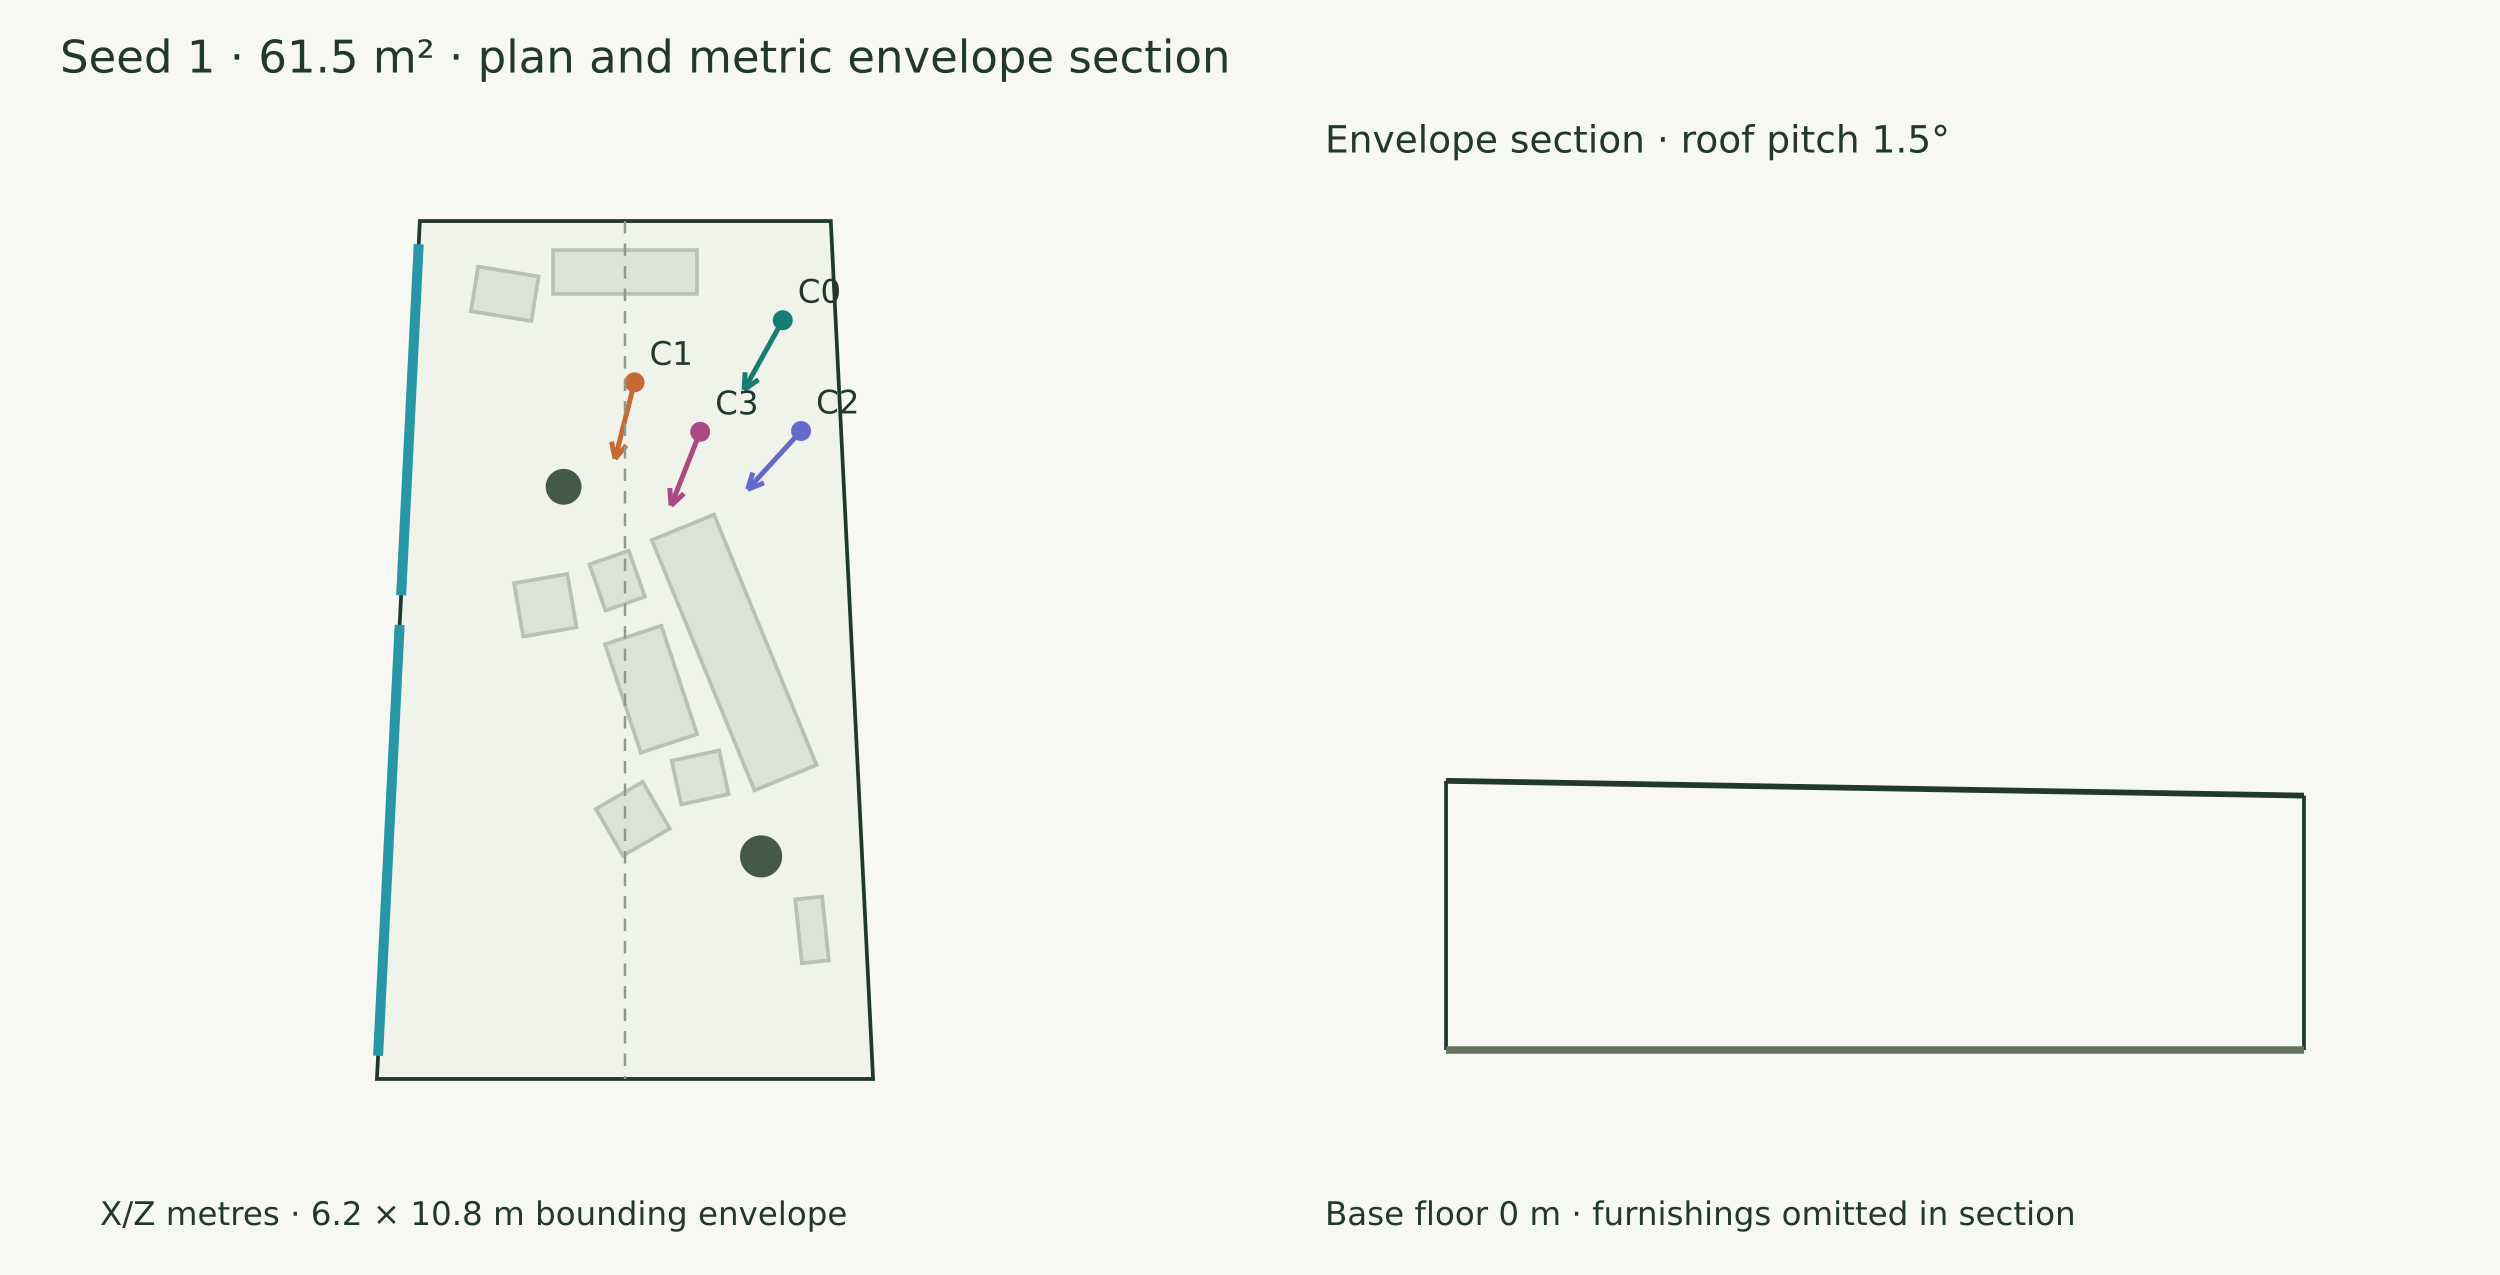
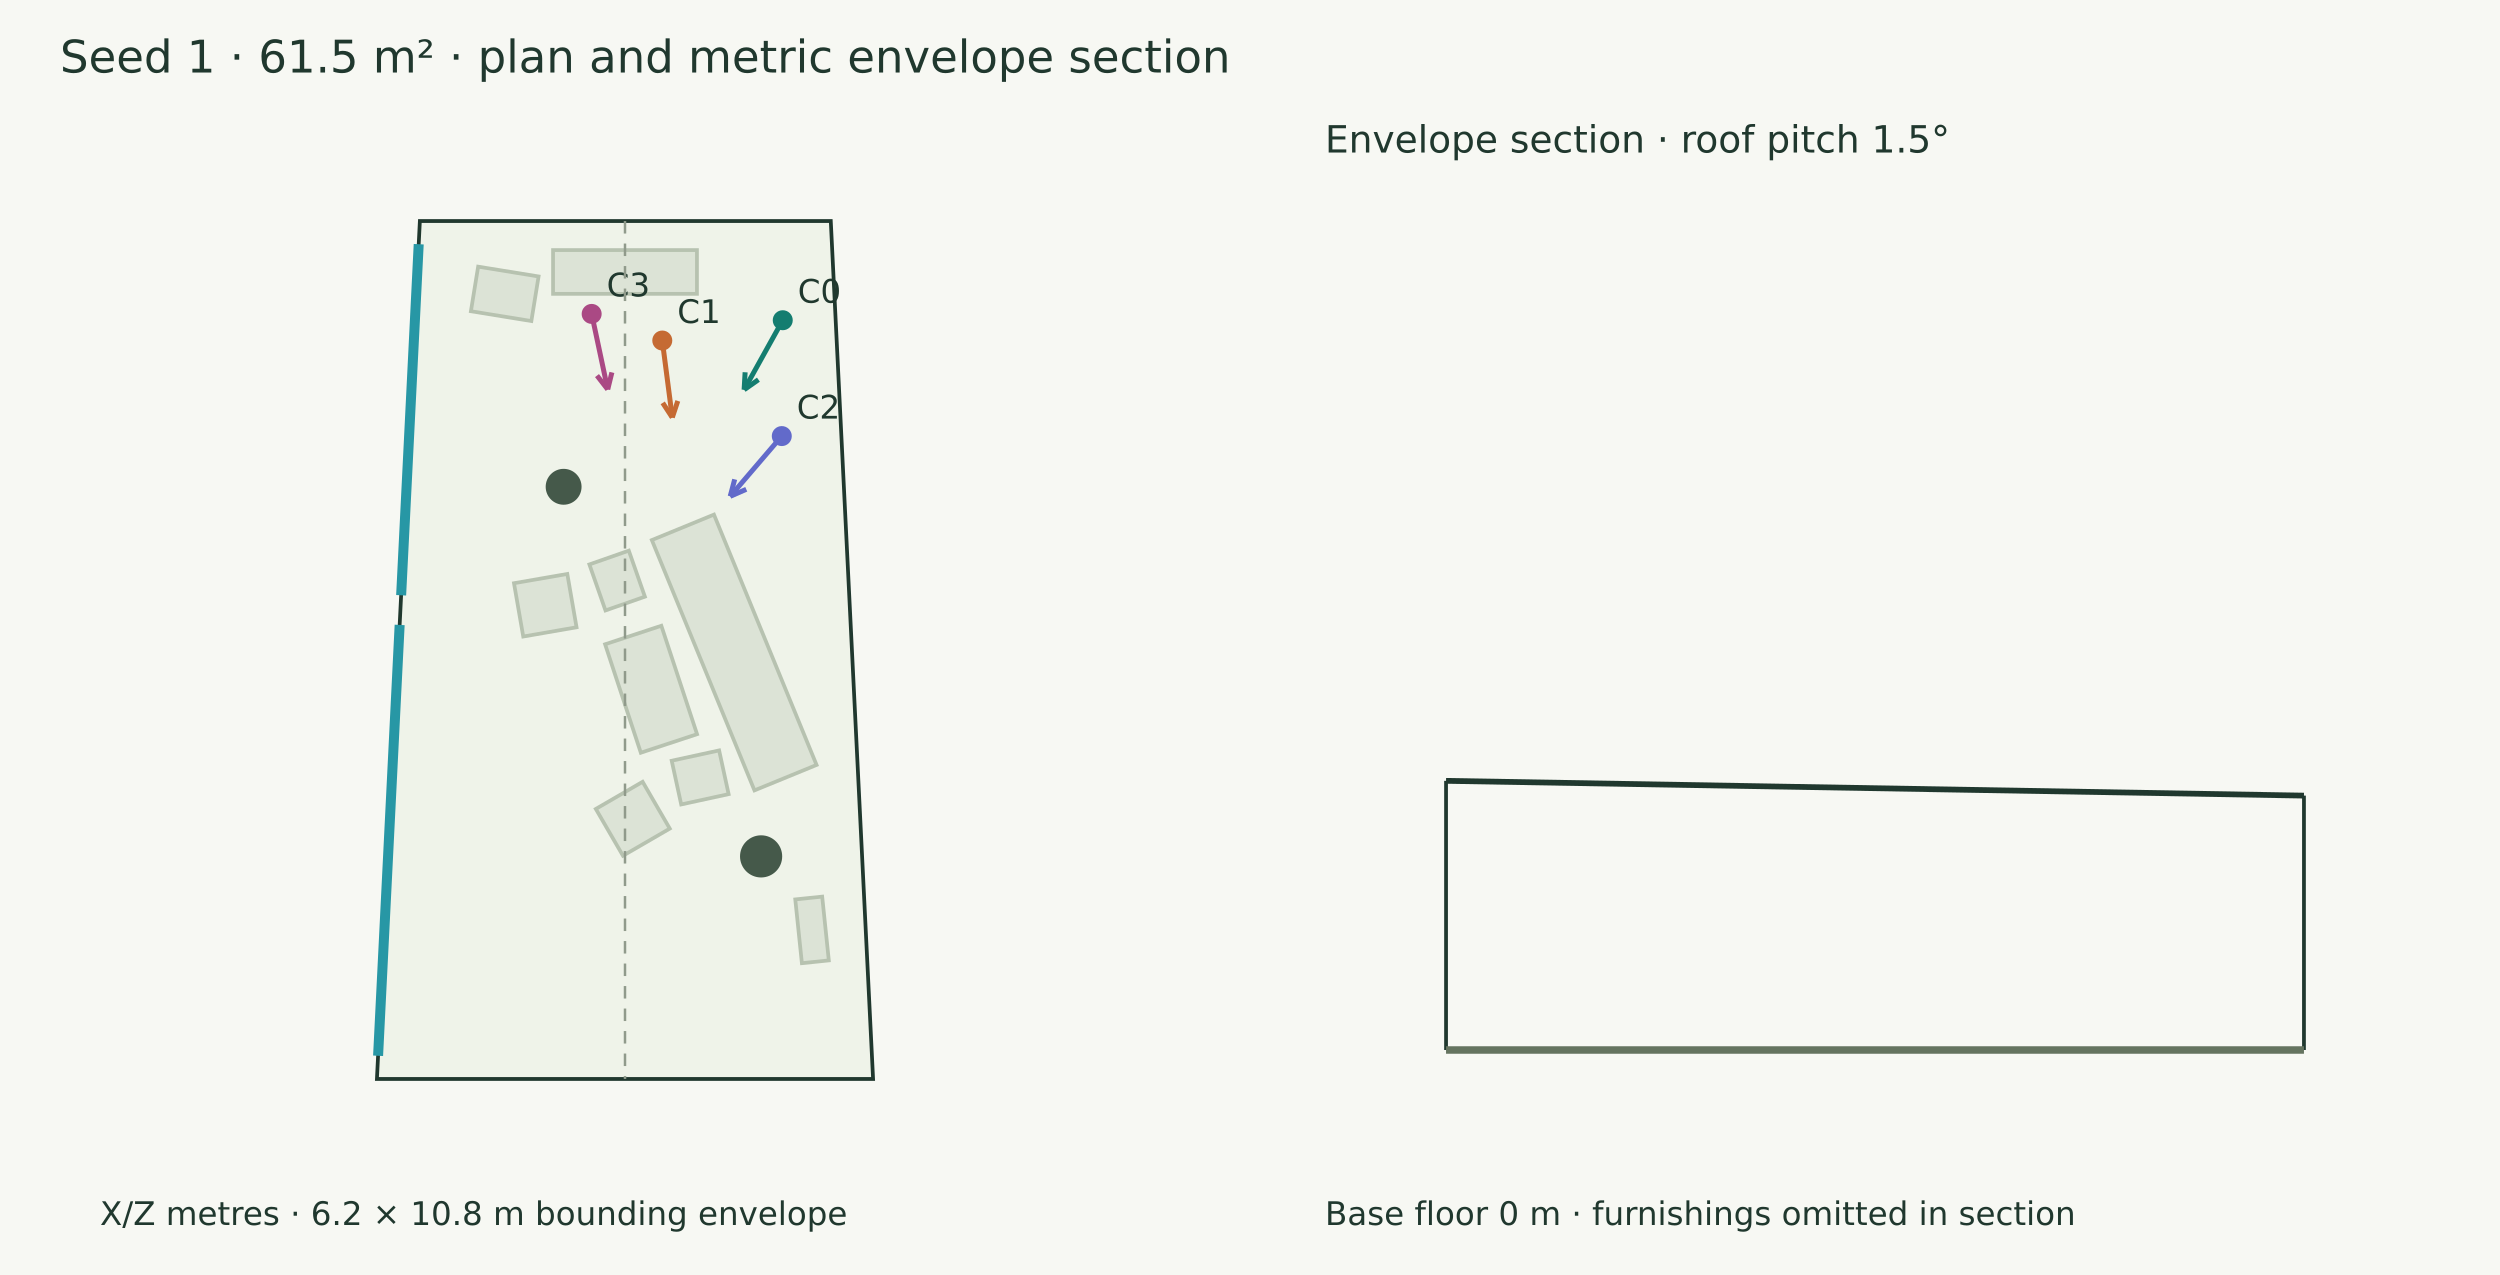
<svg xmlns="http://www.w3.org/2000/svg" width="1000" height="510" viewBox="0 0 1000 510">
  <rect width="100%" height="100%" fill="#f7f8f3" />
  <g font-family="DejaVu Sans" fill="#20382e">
    <text x="24.000" y="29.000" font-size="18">Seed 1 · 61.5 m² · plan and metric envelope section</text>
    <polygon points="167.949,88.415 332.309,88.415 349.231,431.585 150.769,431.585" fill="#eff3e9" stroke="#20382e" stroke-width="1.5" />
    <polygon points="301.783,316.157 260.739,216.024 285.579,205.841 326.624,305.974" fill="#dce3d6" stroke="#b7c2b0" stroke-width="1.5" />
    <polygon points="264.533,250.299 278.820,293.674 256.326,301.083 242.039,257.708" fill="#dce3d6" stroke="#b7c2b0" stroke-width="1.5" />
    <polygon points="226.918,229.583 230.622,250.908 209.298,254.612 205.594,233.288" fill="#dce3d6" stroke="#b7c2b0" stroke-width="1.5" />
    <polygon points="257.047,312.714 267.908,331.436 249.186,342.296 238.326,323.575" fill="#dce3d6" stroke="#b7c2b0" stroke-width="1.5" />
    <polygon points="320.759,385.278 318.109,359.765 328.873,358.647 331.523,384.160" fill="#dce3d6" stroke="#b7c2b0" stroke-width="1.5" />
    <polygon points="221.223,100.032 278.777,100.032 278.777,117.538 221.223,117.538" fill="#dce3d6" stroke="#b7c2b0" stroke-width="1.5" />
    <polygon points="287.649,300.163 291.451,317.651 272.481,321.776 268.679,304.288" fill="#dce3d6" stroke="#b7c2b0" stroke-width="1.5" />
    <polygon points="251.520,220.257 257.959,238.664 242.191,244.180 235.752,225.773" fill="#dce3d6" stroke="#b7c2b0" stroke-width="1.5" />
    <polygon points="191.256,106.662 215.434,110.585 212.541,128.416 188.363,124.493" fill="#dce3d6" stroke="#b7c2b0" stroke-width="1.5" />
    <circle cx="225.448" cy="194.714" r="7.176" fill="#45594a" />
    <circle cx="304.442" cy="342.555" r="8.433" fill="#45594a" />
    <path d="M151.233,422.316 L159.861,249.968" stroke="#2797a5" stroke-width="4" fill="none" />
    <path d="M160.455,238.111 L167.485,97.683" stroke="#2797a5" stroke-width="4" fill="none" />
    <path d="M313.100,128.092 L297.648,155.894" stroke="#147d70" stroke-width="2" fill="none" />
    <path d="M297.648,155.894 L298.049,148.906" stroke="#147d70" stroke-width="2" fill="none" />
    <path d="M297.648,155.894 L303.371,151.864" stroke="#147d70" stroke-width="2" fill="none" />
    <circle cx="313.1" cy="128.092" r="4" fill="#147d70" />
    <text x="319.100" y="121.092" font-size="13">C0</text>
-     <path d="M253.792,152.946 L246.018,183.519" stroke="#c56a33" stroke-width="2" fill="none" />
-     <path d="M246.018,183.519 L244.620,176.660" stroke="#c56a33" stroke-width="2" fill="none" />
-     <path d="M246.018,183.519 L250.522,178.161" stroke="#c56a33" stroke-width="2" fill="none" />
-     <circle cx="253.792" cy="152.946" r="4" fill="#c56a33" />
-     <text x="259.792" y="145.946" font-size="13">C1</text>
-     <path d="M320.428,172.398 L299.073,195.740" stroke="#626aca" stroke-width="2" fill="none" />
-     <path d="M299.073,195.740 L301.081,189.034" stroke="#626aca" stroke-width="2" fill="none" />
-     <path d="M299.073,195.740 L305.574,193.145" stroke="#626aca" stroke-width="2" fill="none" />
-     <circle cx="320.428" cy="172.398" r="4" fill="#626aca" />
-     <text x="326.428" y="165.398" font-size="13">C2</text>
-     <path d="M280.074,172.732 L268.435,202.192" stroke="#aa4984" stroke-width="2" fill="none" />
-     <path d="M268.435,202.192 L267.919,195.211" stroke="#aa4984" stroke-width="2" fill="none" />
-     <path d="M268.435,202.192 L273.583,197.448" stroke="#aa4984" stroke-width="2" fill="none" />
-     <circle cx="280.074" cy="172.732" r="4" fill="#aa4984" />
-     <text x="286.074" y="165.732" font-size="13">C3</text>
+     <path d="M264.914,136.212 L268.911,167.007" stroke="#c56a33" stroke-width="2" fill="none" />
+     <path d="M268.911,167.007 L265.081,161.149" stroke="#c56a33" stroke-width="2" fill="none" />
+     <path d="M268.911,167.007 L271.119,160.365" stroke="#c56a33" stroke-width="2" fill="none" />
+     <circle cx="264.914" cy="136.212" r="4" fill="#c56a33" />
+     <text x="270.914" y="129.212" font-size="13">C1</text>
+     <path d="M312.712,174.432 L292.086,198.521" stroke="#626aca" stroke-width="2" fill="none" />
+     <path d="M292.086,198.521 L293.873,191.753" stroke="#626aca" stroke-width="2" fill="none" />
+     <path d="M292.086,198.521 L298.498,195.714" stroke="#626aca" stroke-width="2" fill="none" />
+     <circle cx="312.712" cy="174.432" r="4" fill="#626aca" />
+     <text x="318.712" y="167.432" font-size="13">C2</text>
+     <path d="M236.665,125.563 L243.087,155.774" stroke="#aa4984" stroke-width="2" fill="none" />
+     <path d="M243.087,155.774 L238.798,150.241" stroke="#aa4984" stroke-width="2" fill="none" />
+     <path d="M243.087,155.774 L244.755,148.975" stroke="#aa4984" stroke-width="2" fill="none" />
+     <circle cx="236.665" cy="125.563" r="4" fill="#aa4984" />
+     <text x="242.665" y="118.563" font-size="13">C3</text>
    <text x="40.000" y="490.000" font-size="13">X/Z metres · 6.2 × 10.8 m bounding envelope</text>
    <path d="M250.000,88.415 L250.000,431.585" stroke="#909a8b" stroke-width="1" stroke-dasharray="5 4" fill="none" />
    <path d="M578.415,312.339 L921.585,318.245" stroke="#20382e" stroke-width="2.3" fill="none" />
    <path d="M578.415,420.000 L578.415,312.339" stroke="#20382e" stroke-width="1.5" fill="none" />
    <path d="M921.585,420.000 L921.585,318.245" stroke="#20382e" stroke-width="1.5" fill="none" />
    <path d="M578.415,420.000 L921.585,420.000" stroke="#65745f" stroke-width="3" fill="none" />
    <path d="M578.415,420.000 L578.415,420.000" stroke="#8d9a85" stroke-width="1" fill="none" />
    <path d="M921.585,420.000 L921.585,420.000" stroke="#8d9a85" stroke-width="1" fill="none" />
    <text x="530.000" y="61.000" font-size="15">Envelope section · roof pitch 1.5°</text>
    <text x="530.000" y="490.000" font-size="13">Base floor 0 m · furnishings omitted in section</text>
  </g>
</svg>
